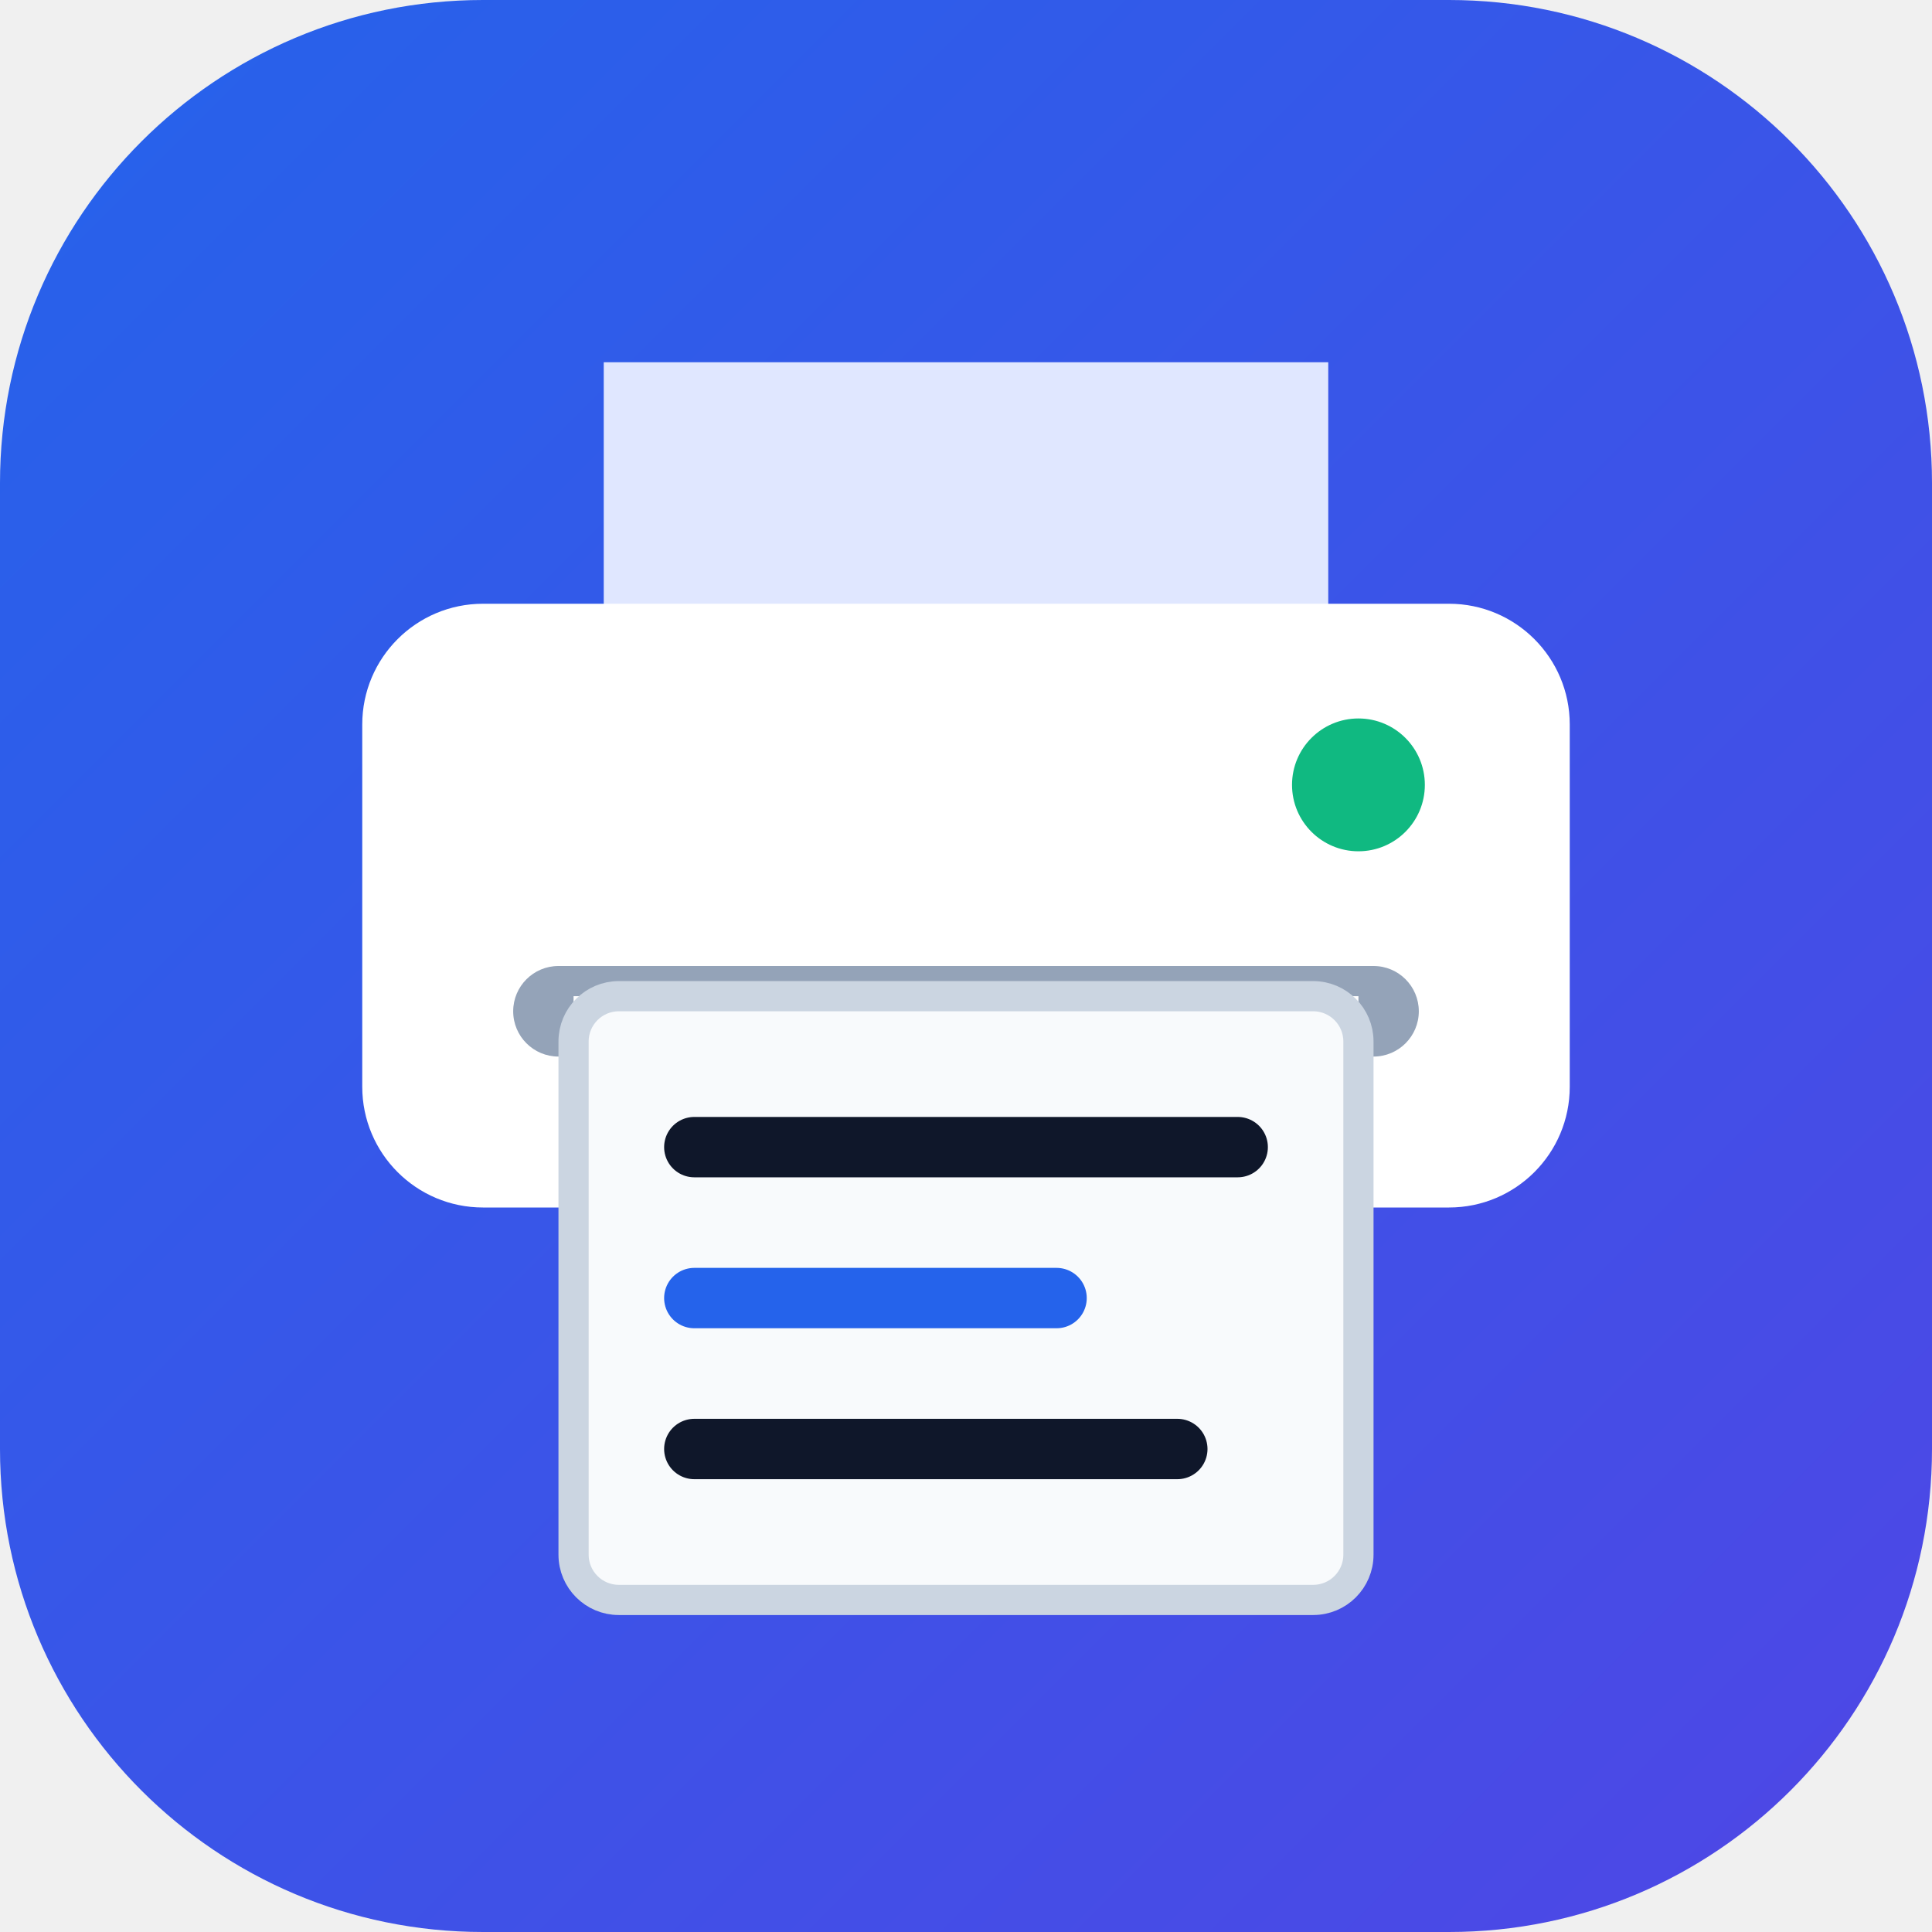
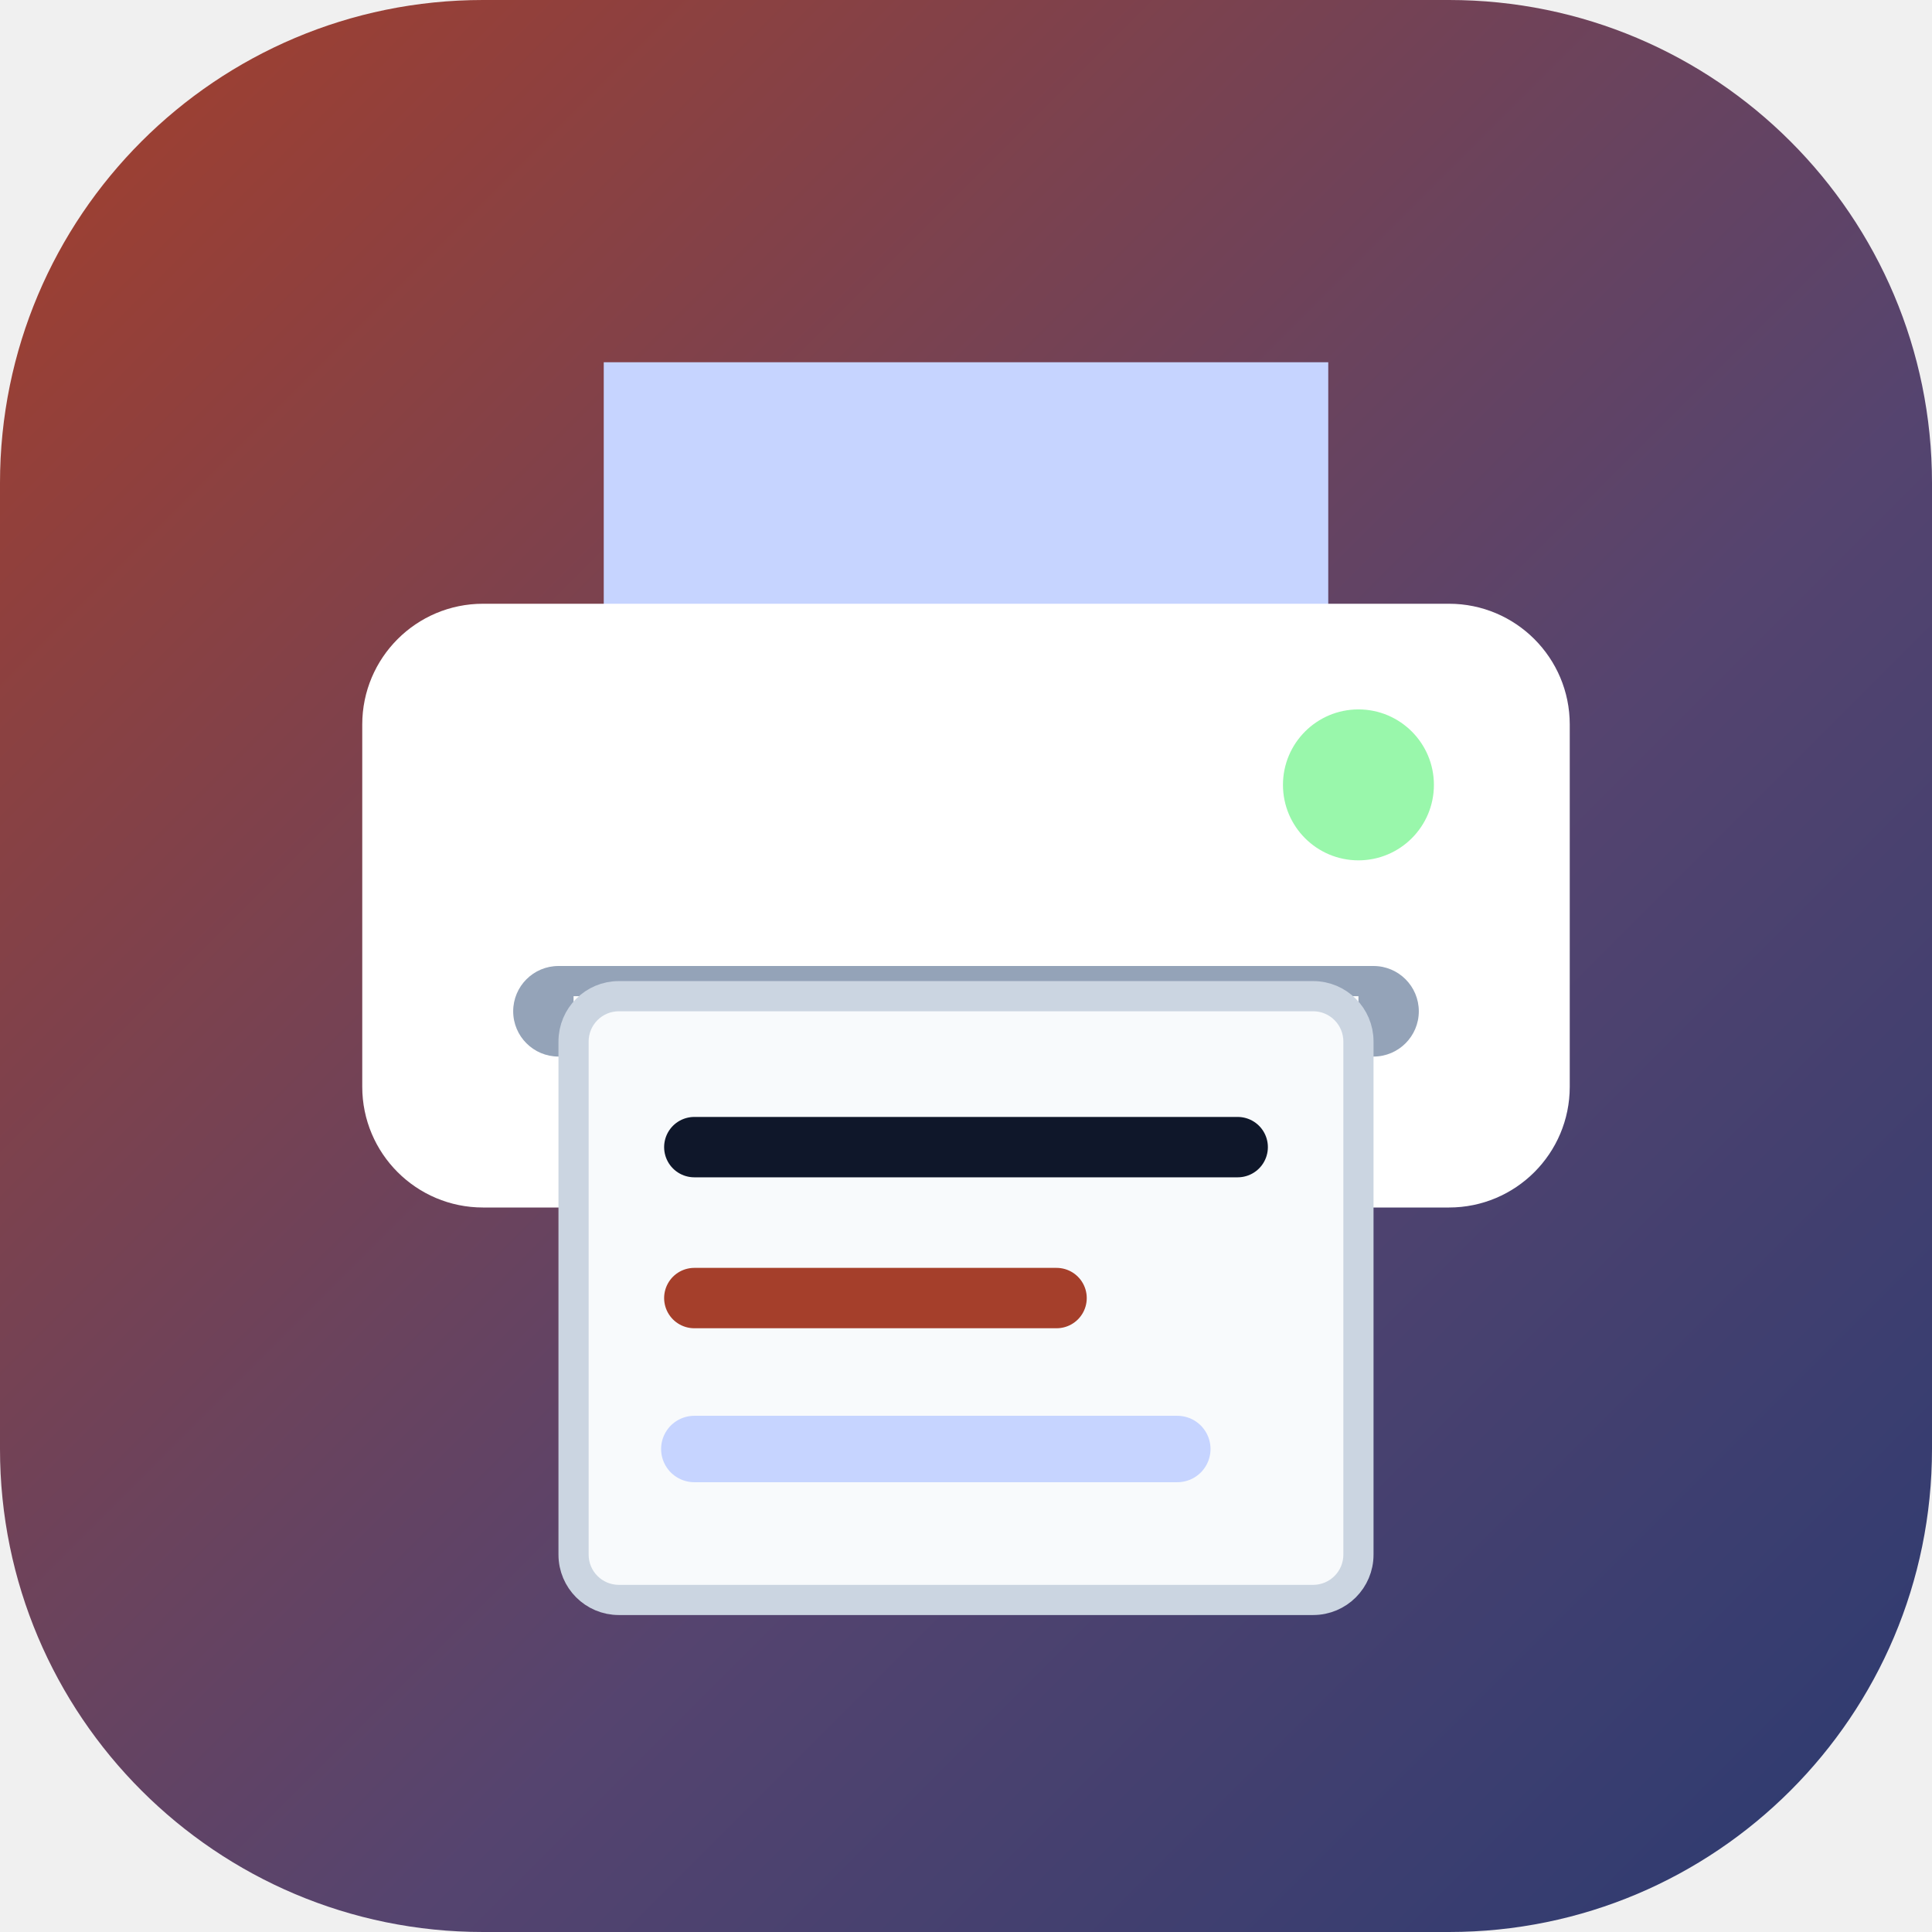
<svg xmlns="http://www.w3.org/2000/svg" viewBox="0 0 64 64" width="64" height="64">
  <defs>
-     <linearGradient id="brandGrad" x1="0%" y1="0%" x2="100%" y2="100%">
-       <stop offset="0%" stop-color="#2563eb" />
-       <stop offset="100%" stop-color="#4f46e5" />
+     <linearGradient id="brandTriad" x1="0%" y1="0%" x2="100%" y2="100%">
+       <stop offset="0%" stop-color="#a53f2b" />
+       <stop offset="60%" stop-color="#55446f" />
+       <stop offset="100%" stop-color="#2a3a70" />
    </linearGradient>
  </defs>
-   <rect width="64" height="64" rx="16" fill="url(#brandGrad)" />
-   <path d="M20 12h24v10H20z" fill="#e0e7ff" />
+   <rect width="64" height="64" rx="16" fill="url(#brandTriad)" />
+   <path d="M20 12h24v10H20z" fill="#c6d4ff" />
  <rect x="12" y="20" width="40" height="20" rx="4" fill="#ffffff" />
-   <circle cx="45" cy="26" r="2.2" fill="#10b981" />
+   <circle cx="45" cy="26" r="2.5" fill="#99f7ab" />
  <rect x="17" y="32" width="30" height="3" rx="1.5" fill="#94a3b8" />
  <path d="M19 33h26v18a2 2 0 0 1-2 2H21a2 2 0 0 1-2-2V33z" fill="#ffffff" />
  <rect x="19" y="33" width="26" height="20" fill="#f8fafc" stroke="#cbd5e1" stroke-width="1" rx="1.5" />
  <line x1="23" y1="38" x2="41" y2="38" stroke="#0f172a" stroke-width="2" stroke-linecap="round" />
-   <line x1="23" y1="43" x2="35" y2="43" stroke="#2563eb" stroke-width="2" stroke-linecap="round" />
-   <line x1="23" y1="48" x2="39" y2="48" stroke="#0f172a" stroke-width="2" stroke-linecap="round" />
+   <line x1="23" y1="43" x2="35" y2="43" stroke="#a53f2b" stroke-width="2" stroke-linecap="round" />
+   <line x1="23" y1="48" x2="39" y2="48" stroke="#c6d4ff" stroke-width="2.2" stroke-linecap="round" />
</svg>
